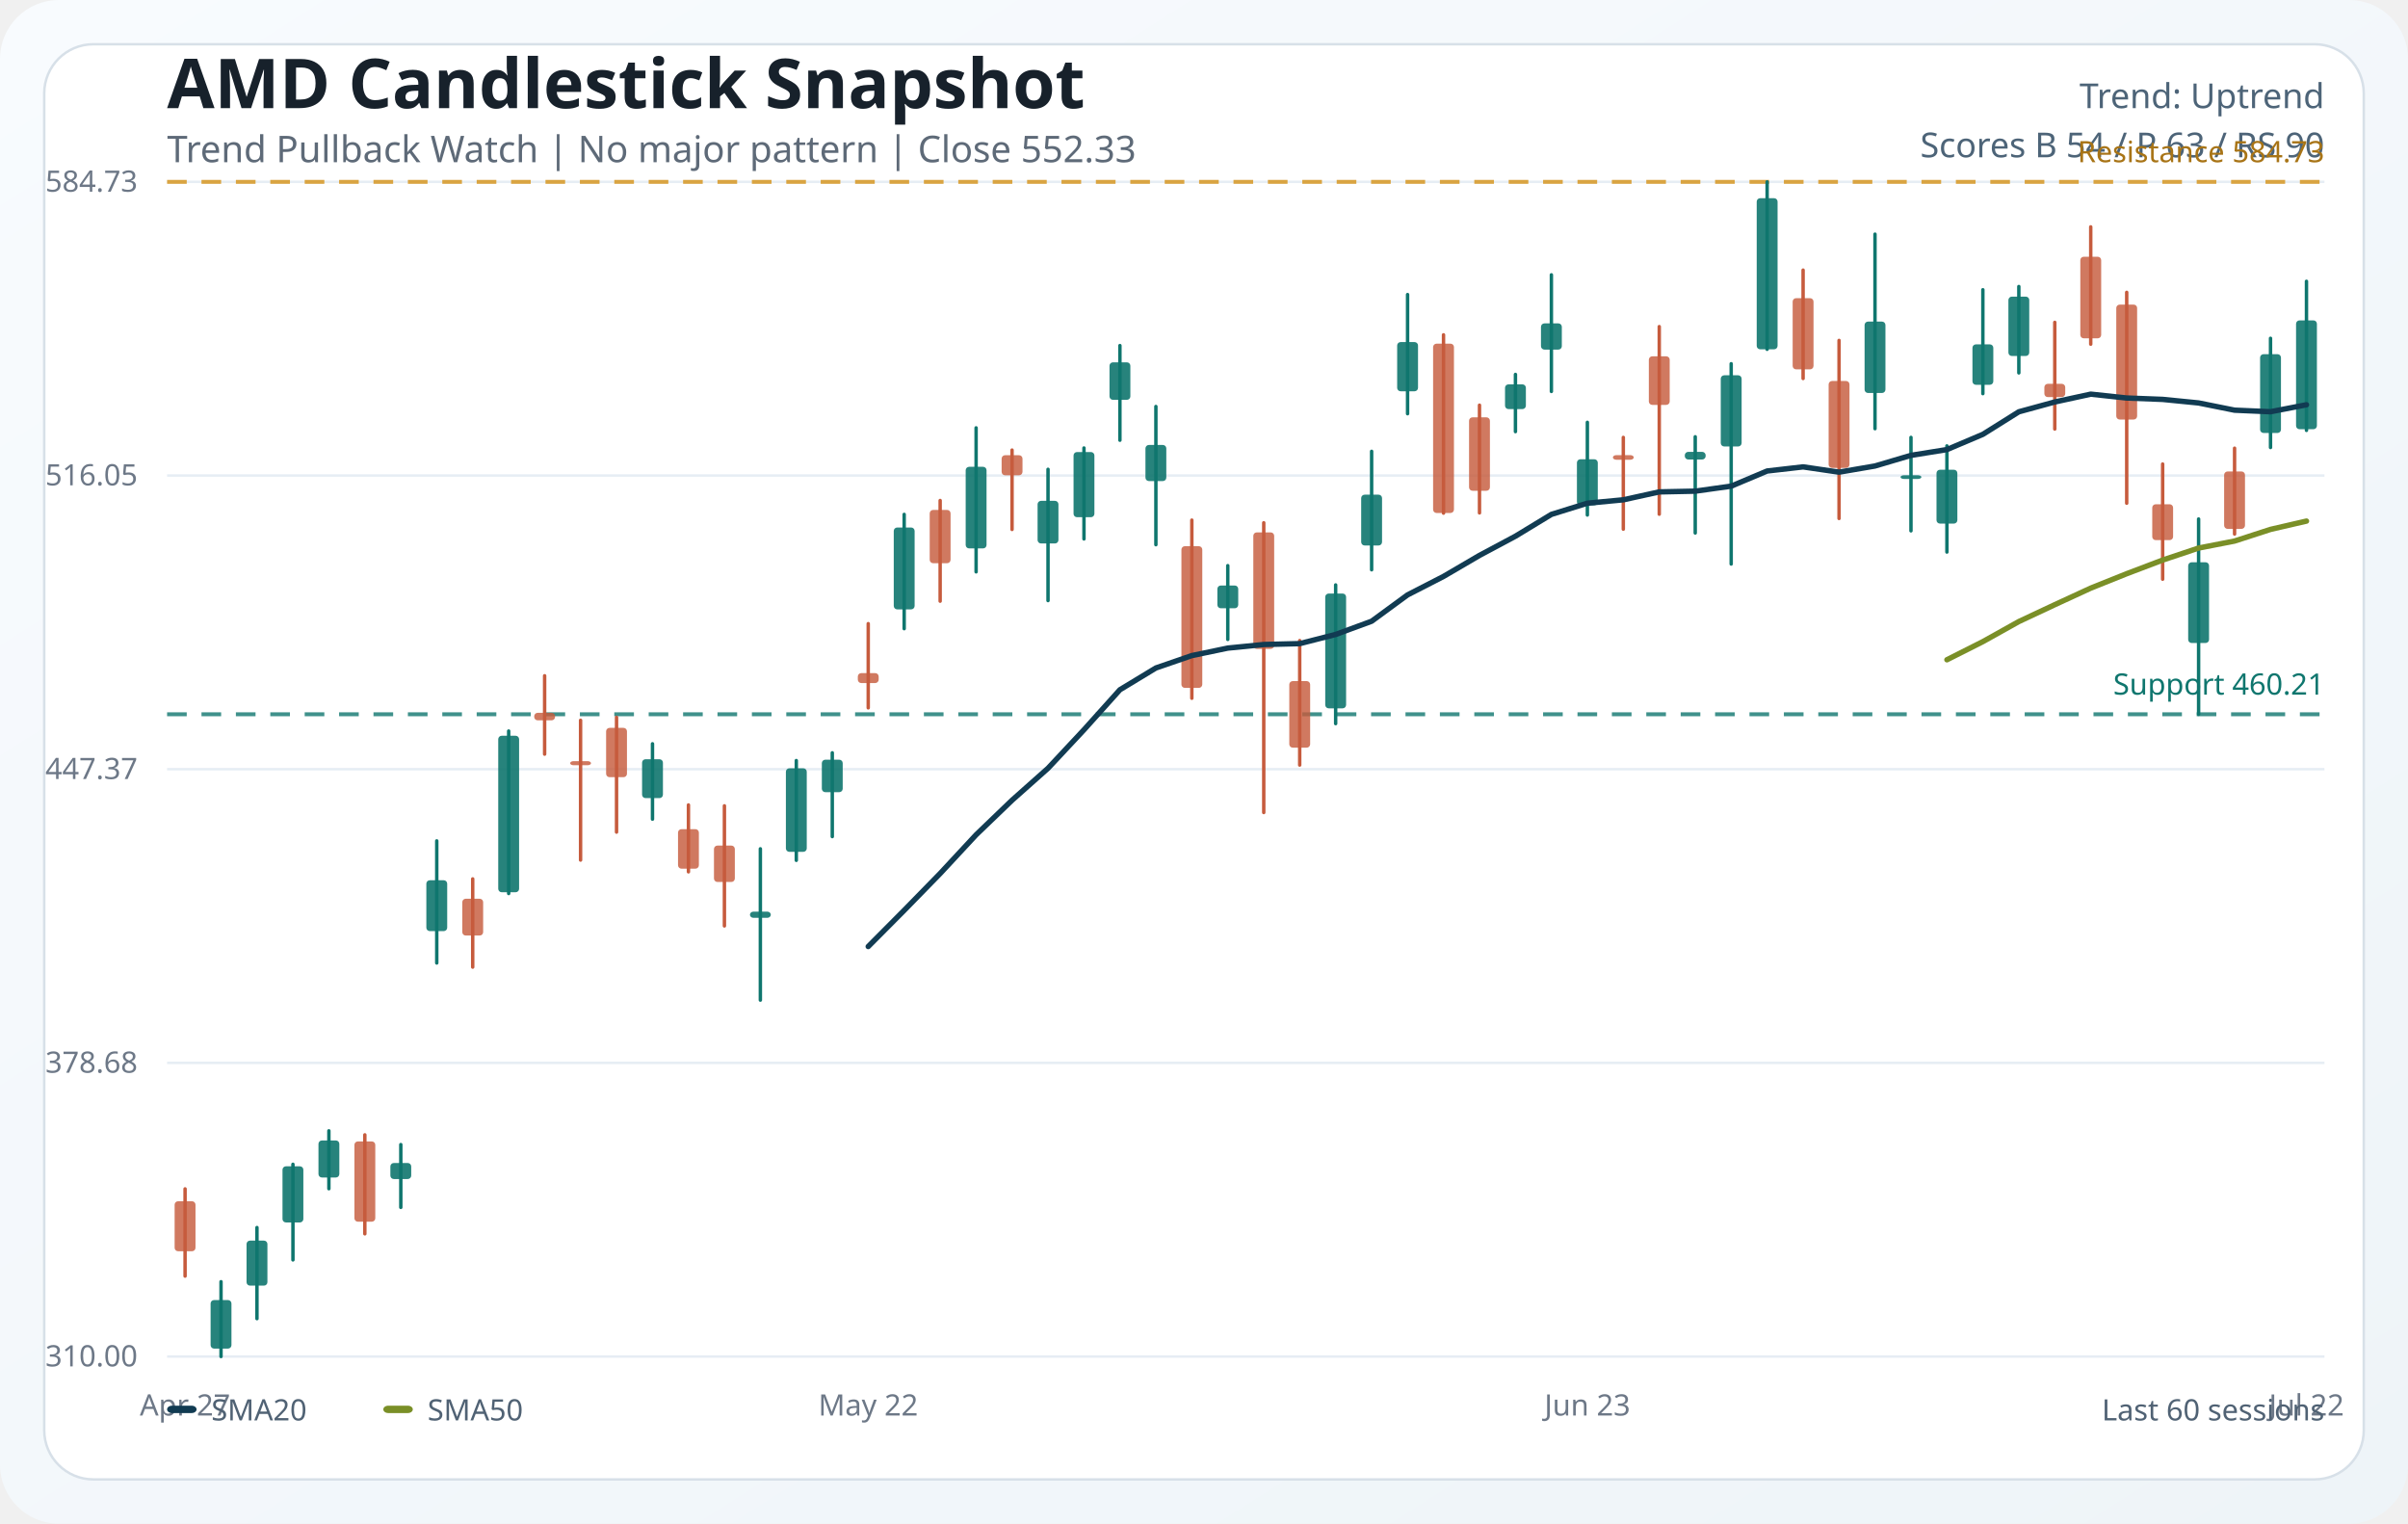
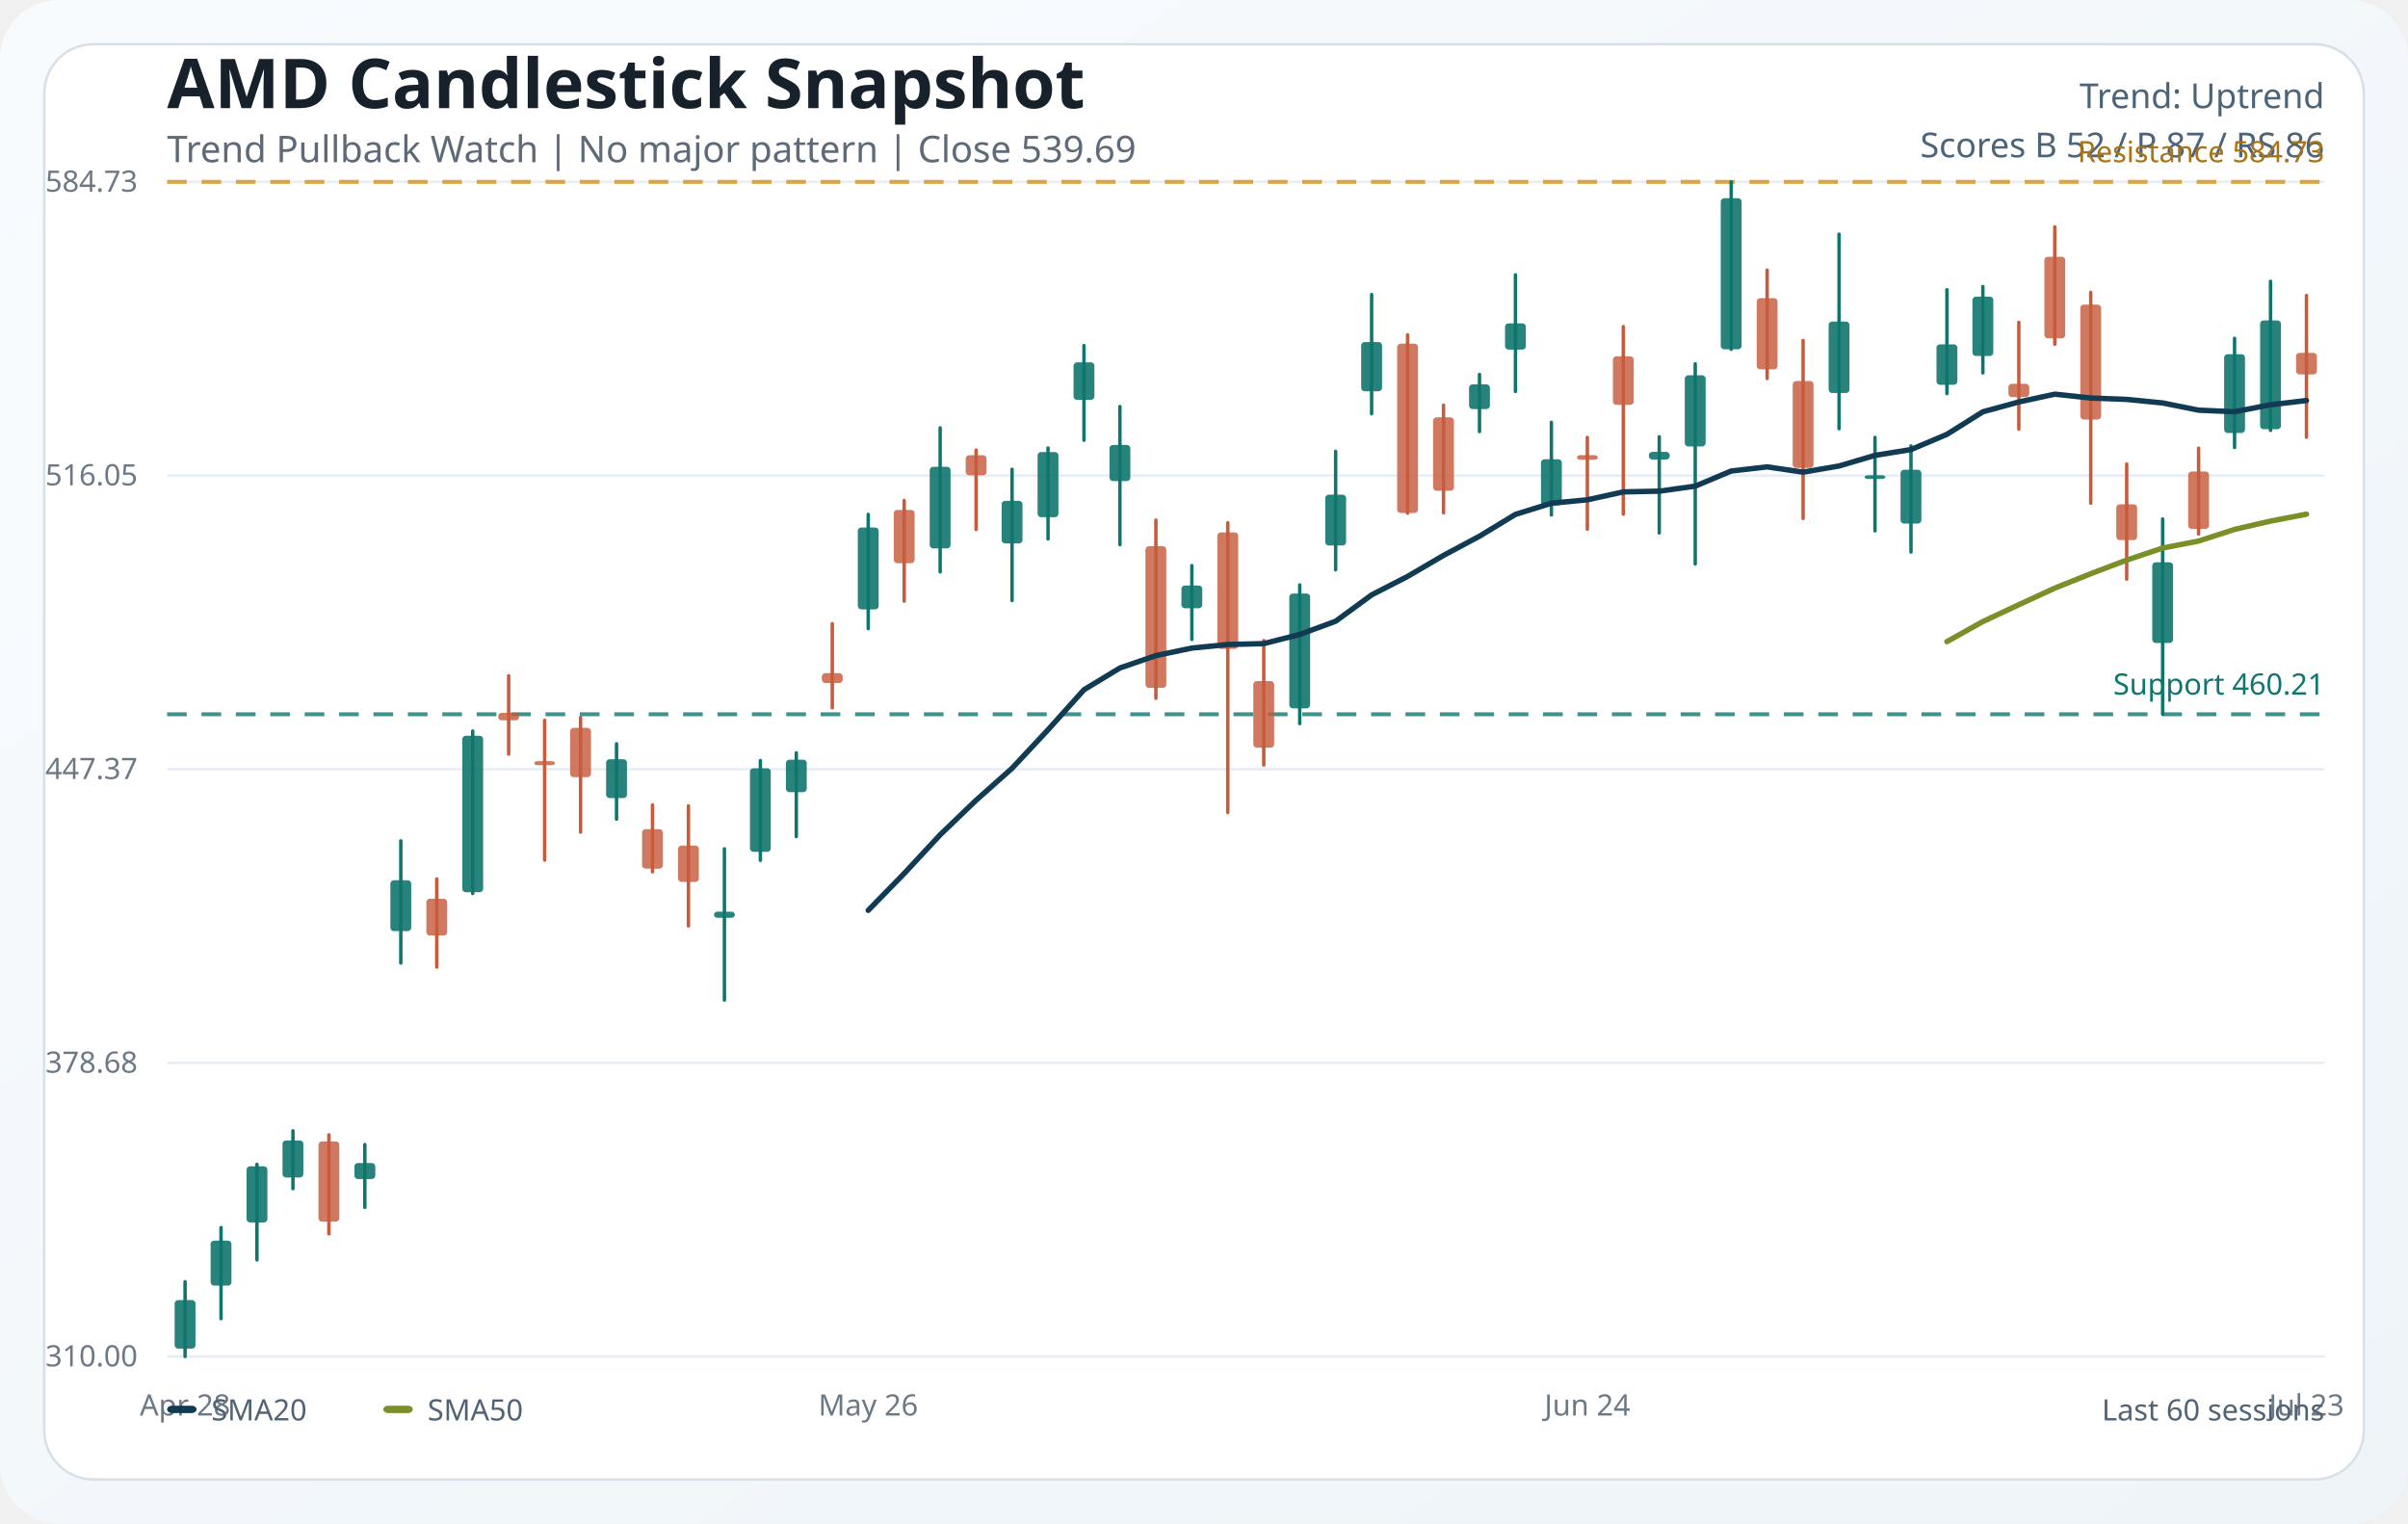
<svg xmlns="http://www.w3.org/2000/svg" width="980" height="620" viewBox="0 0 980 620" role="img" aria-label="AMD chart snapshot">
  <defs>
    <linearGradient id="bg" x1="0%" x2="100%" y1="0%" y2="100%">
      <stop offset="0%" stop-color="#f8fbfe" />
      <stop offset="100%" stop-color="#eef4f8" />
    </linearGradient>
  </defs>
  <rect width="980" height="620" rx="24" fill="url(#bg)" />
  <rect x="18" y="18" width="944" height="584" rx="20" fill="#ffffff" stroke="#d7e0e8" />
  <text x="68" y="44" font-size="28" font-weight="700" font-family="Avenir Next, Segoe UI, sans-serif" fill="#17212b">AMD Candlestick Snapshot</text>
-   <text x="68" y="66" font-size="15" font-family="Avenir Next, Segoe UI, sans-serif" fill="#5e6a78">Trend Pullback Watch | No major pattern | Close 552.33</text>
+   <text x="68" y="66" font-size="15" font-family="Avenir Next, Segoe UI, sans-serif" fill="#5e6a78">Trend Pullback Watch | No major pattern | Close 539.69</text>
  <text x="946" y="44" text-anchor="end" font-size="14" font-family="Avenir Next, Segoe UI, sans-serif" fill="#4d6478">Trend: Uptrend</text>
-   <text x="946" y="64" text-anchor="end" font-size="14" font-family="Avenir Next, Segoe UI, sans-serif" fill="#4d6478">Scores B 54 / P 63 / RS 90</text>
+   <text x="946" y="64" text-anchor="end" font-size="14" font-family="Avenir Next, Segoe UI, sans-serif" fill="#4d6478">Scores B 52 / P 87 / RS 86</text>
  <g>
    <g>
      <line x1="68" y1="74" x2="946" y2="74" stroke="#e6edf4" stroke-width="1" />
      <text x="56" y="78" text-anchor="end" font-size="12" font-family="Avenir Next, Segoe UI, sans-serif" fill="#6d7887">584.73</text>
    </g>
    <g>
      <line x1="68" y1="193.5" x2="946" y2="193.5" stroke="#e6edf4" stroke-width="1" />
      <text x="56" y="197.5" text-anchor="end" font-size="12" font-family="Avenir Next, Segoe UI, sans-serif" fill="#6d7887">516.05</text>
    </g>
    <g>
      <line x1="68" y1="313" x2="946" y2="313" stroke="#e6edf4" stroke-width="1" />
      <text x="56" y="317" text-anchor="end" font-size="12" font-family="Avenir Next, Segoe UI, sans-serif" fill="#6d7887">447.37</text>
    </g>
    <g>
      <line x1="68" y1="432.5" x2="946" y2="432.5" stroke="#e6edf4" stroke-width="1" />
      <text x="56" y="436.5" text-anchor="end" font-size="12" font-family="Avenir Next, Segoe UI, sans-serif" fill="#6d7887">378.68</text>
    </g>
    <g>
      <line x1="68" y1="552" x2="946" y2="552" stroke="#e6edf4" stroke-width="1" />
      <text x="56" y="556" text-anchor="end" font-size="12" font-family="Avenir Next, Segoe UI, sans-serif" fill="#6d7887">310.00</text>
    </g>
  </g>
  <line x1="68" y1="74" x2="946" y2="74" stroke="#d9a441" stroke-width="1.6" stroke-dasharray="8 6" />
  <text x="946" y="66" text-anchor="end" font-size="12" font-family="Avenir Next, Segoe UI, sans-serif" fill="#a87416">Resistance 584.73</text>
  <line x1="68" y1="290.65" x2="946" y2="290.65" stroke="#0f766e" stroke-width="1.6" stroke-dasharray="8 6" opacity="0.8" />
  <text x="946" y="282.65" text-anchor="end" font-size="12" font-family="Avenir Next, Segoe UI, sans-serif" fill="#0f766e">Support 460.21</text>
  <g>
-     <line x1="75.32" y1="483.78" x2="75.32" y2="519.27" stroke="#c65b3d" stroke-width="1.4" stroke-linecap="round" />
-     <rect x="71.07" y="488.81" width="8.49" height="20.34" rx="1.4" fill="#c65b3d" opacity="0.82" />
-   </g>
-   <g>
-     <line x1="89.95" y1="521.55" x2="89.95" y2="552" stroke="#0f766e" stroke-width="1.4" stroke-linecap="round" />
-     <rect x="85.71" y="529.02" width="8.49" height="19.75" rx="1.4" fill="#0f766e" opacity="0.9" />
-   </g>
-   <g>
-     <line x1="104.58" y1="499.51" x2="104.58" y2="536.58" stroke="#0f766e" stroke-width="1.4" stroke-linecap="round" />
-     <rect x="100.34" y="504.83" width="8.49" height="18.32" rx="1.4" fill="#0f766e" opacity="0.9" />
-   </g>
-   <g>
-     <line x1="119.22" y1="473.77" x2="119.22" y2="512.68" stroke="#0f766e" stroke-width="1.4" stroke-linecap="round" />
-     <rect x="114.97" y="474.59" width="8.49" height="22.85" rx="1.4" fill="#0f766e" opacity="0.9" />
-   </g>
-   <g>
-     <line x1="133.85" y1="460.15" x2="133.85" y2="483.71" stroke="#0f766e" stroke-width="1.4" stroke-linecap="round" />
-     <rect x="129.61" y="464.07" width="8.49" height="15.08" rx="1.4" fill="#0f766e" opacity="0.9" />
-   </g>
-   <g>
-     <line x1="148.48" y1="461.79" x2="148.48" y2="502.07" stroke="#c65b3d" stroke-width="1.4" stroke-linecap="round" />
-     <rect x="144.24" y="464.47" width="8.49" height="32.66" rx="1.4" fill="#c65b3d" opacity="0.82" />
-   </g>
-   <g>
-     <line x1="163.12" y1="465.75" x2="163.12" y2="491.31" stroke="#0f766e" stroke-width="1.4" stroke-linecap="round" />
-     <rect x="158.87" y="473.25" width="8.49" height="6.52" rx="1.4" fill="#0f766e" opacity="0.9" />
-   </g>
-   <g>
-     <line x1="177.75" y1="342.17" x2="177.75" y2="391.86" stroke="#0f766e" stroke-width="1.4" stroke-linecap="round" />
-     <rect x="173.51" y="358.19" width="8.49" height="20.7" rx="1.4" fill="#0f766e" opacity="0.9" />
-   </g>
-   <g>
-     <line x1="192.38" y1="357.64" x2="192.38" y2="393.53" stroke="#c65b3d" stroke-width="1.4" stroke-linecap="round" />
-     <rect x="188.14" y="365.71" width="8.49" height="14.98" rx="1.4" fill="#c65b3d" opacity="0.82" />
-   </g>
-   <g>
-     <line x1="207.02" y1="297.47" x2="207.02" y2="363.59" stroke="#0f766e" stroke-width="1.4" stroke-linecap="round" />
-     <rect x="202.77" y="299.39" width="8.49" height="63.68" rx="1.4" fill="#0f766e" opacity="0.9" />
-   </g>
-   <g>
-     <line x1="221.65" y1="274.98" x2="221.65" y2="306.88" stroke="#c65b3d" stroke-width="1.4" stroke-linecap="round" />
-     <rect x="217.41" y="290.06" width="8.49" height="3.06" rx="1.4" fill="#c65b3d" opacity="0.82" />
-   </g>
-   <g>
-     <line x1="236.28" y1="293.1" x2="236.28" y2="349.98" stroke="#c65b3d" stroke-width="1.4" stroke-linecap="round" />
-     <rect x="232.04" y="309.72" width="8.49" height="1.67" rx="1.4" fill="#c65b3d" opacity="0.82" />
-   </g>
-   <g>
-     <line x1="250.92" y1="291.89" x2="250.92" y2="338.6" stroke="#c65b3d" stroke-width="1.4" stroke-linecap="round" />
-     <rect x="246.67" y="296.18" width="8.49" height="20.07" rx="1.4" fill="#c65b3d" opacity="0.82" />
-   </g>
-   <g>
-     <line x1="265.55" y1="302.66" x2="265.55" y2="333.33" stroke="#0f766e" stroke-width="1.4" stroke-linecap="round" />
-     <rect x="261.31" y="308.94" width="8.49" height="15.83" rx="1.4" fill="#0f766e" opacity="0.9" />
-   </g>
-   <g>
-     <line x1="280.18" y1="327.55" x2="280.18" y2="354.76" stroke="#c65b3d" stroke-width="1.4" stroke-linecap="round" />
-     <rect x="275.94" y="337.4" width="8.49" height="16.08" rx="1.4" fill="#c65b3d" opacity="0.82" />
-   </g>
-   <g>
-     <line x1="294.82" y1="327.9" x2="294.82" y2="376.78" stroke="#c65b3d" stroke-width="1.4" stroke-linecap="round" />
-     <rect x="290.57" y="344.08" width="8.49" height="14.81" rx="1.4" fill="#c65b3d" opacity="0.82" />
-   </g>
-   <g>
-     <line x1="309.45" y1="345.39" x2="309.45" y2="406.96" stroke="#0f766e" stroke-width="1.4" stroke-linecap="round" />
-     <rect x="305.21" y="370.96" width="8.49" height="2.52" rx="1.4" fill="#0f766e" opacity="0.9" />
-   </g>
-   <g>
-     <line x1="324.08" y1="309.48" x2="324.08" y2="350.09" stroke="#0f766e" stroke-width="1.4" stroke-linecap="round" />
-     <rect x="319.84" y="312.63" width="8.49" height="34" rx="1.4" fill="#0f766e" opacity="0.9" />
-   </g>
-   <g>
-     <line x1="338.72" y1="306.33" x2="338.72" y2="340.43" stroke="#0f766e" stroke-width="1.4" stroke-linecap="round" />
-     <rect x="334.47" y="309.13" width="8.49" height="13.22" rx="1.4" fill="#0f766e" opacity="0.9" />
-   </g>
-   <g>
-     <line x1="353.35" y1="253.77" x2="353.35" y2="288.04" stroke="#c65b3d" stroke-width="1.4" stroke-linecap="round" />
-     <rect x="349.11" y="273.9" width="8.49" height="4.05" rx="1.4" fill="#c65b3d" opacity="0.82" />
-   </g>
-   <g>
-     <line x1="367.98" y1="209.31" x2="367.98" y2="255.82" stroke="#0f766e" stroke-width="1.4" stroke-linecap="round" />
-     <rect x="363.74" y="214.65" width="8.49" height="33.32" rx="1.4" fill="#0f766e" opacity="0.9" />
-   </g>
-   <g>
-     <line x1="382.62" y1="203.66" x2="382.62" y2="244.63" stroke="#c65b3d" stroke-width="1.4" stroke-linecap="round" />
-     <rect x="378.37" y="207.5" width="8.49" height="21.68" rx="1.4" fill="#c65b3d" opacity="0.82" />
-   </g>
-   <g>
-     <line x1="397.25" y1="174.1" x2="397.25" y2="232.7" stroke="#0f766e" stroke-width="1.4" stroke-linecap="round" />
-     <rect x="393.01" y="189.95" width="8.49" height="33.21" rx="1.4" fill="#0f766e" opacity="0.9" />
-   </g>
-   <g>
-     <line x1="411.88" y1="183.14" x2="411.88" y2="215.45" stroke="#c65b3d" stroke-width="1.4" stroke-linecap="round" />
-     <rect x="407.64" y="185.23" width="8.49" height="8.18" rx="1.4" fill="#c65b3d" opacity="0.82" />
-   </g>
-   <g>
-     <line x1="426.52" y1="190.97" x2="426.52" y2="244.39" stroke="#0f766e" stroke-width="1.4" stroke-linecap="round" />
-     <rect x="422.27" y="203.8" width="8.49" height="17.35" rx="1.4" fill="#0f766e" opacity="0.9" />
-   </g>
-   <g>
-     <line x1="441.15" y1="182.29" x2="441.15" y2="219.3" stroke="#0f766e" stroke-width="1.4" stroke-linecap="round" />
-     <rect x="436.91" y="183.94" width="8.49" height="26.52" rx="1.4" fill="#0f766e" opacity="0.9" />
-   </g>
-   <g>
-     <line x1="455.78" y1="140.62" x2="455.78" y2="179.14" stroke="#0f766e" stroke-width="1.4" stroke-linecap="round" />
-     <rect x="451.54" y="147.44" width="8.49" height="15.26" rx="1.4" fill="#0f766e" opacity="0.9" />
-   </g>
-   <g>
-     <line x1="470.42" y1="165.41" x2="470.42" y2="221.65" stroke="#0f766e" stroke-width="1.4" stroke-linecap="round" />
-     <rect x="466.17" y="181.06" width="8.49" height="14.7" rx="1.4" fill="#0f766e" opacity="0.9" />
-   </g>
-   <g>
-     <line x1="485.05" y1="211.64" x2="485.05" y2="284.14" stroke="#c65b3d" stroke-width="1.4" stroke-linecap="round" />
-     <rect x="480.81" y="222.25" width="8.49" height="57.67" rx="1.4" fill="#c65b3d" opacity="0.82" />
-   </g>
-   <g>
-     <line x1="499.68" y1="230.17" x2="499.68" y2="260.2" stroke="#0f766e" stroke-width="1.4" stroke-linecap="round" />
-     <rect x="495.44" y="238.25" width="8.49" height="9.27" rx="1.4" fill="#0f766e" opacity="0.9" />
-   </g>
-   <g>
-     <line x1="514.32" y1="212.72" x2="514.32" y2="330.63" stroke="#c65b3d" stroke-width="1.4" stroke-linecap="round" />
-     <rect x="510.07" y="216.64" width="8.49" height="47.4" rx="1.4" fill="#c65b3d" opacity="0.82" />
-   </g>
-   <g>
-     <line x1="528.95" y1="260.66" x2="528.95" y2="311.32" stroke="#c65b3d" stroke-width="1.4" stroke-linecap="round" />
-     <rect x="524.71" y="277.15" width="8.49" height="27.09" rx="1.4" fill="#c65b3d" opacity="0.82" />
-   </g>
-   <g>
-     <line x1="543.58" y1="238.02" x2="543.58" y2="294.46" stroke="#0f766e" stroke-width="1.4" stroke-linecap="round" />
-     <rect x="539.34" y="241.52" width="8.49" height="46.72" rx="1.4" fill="#0f766e" opacity="0.9" />
-   </g>
-   <g>
-     <line x1="558.22" y1="183.65" x2="558.22" y2="231.86" stroke="#0f766e" stroke-width="1.4" stroke-linecap="round" />
-     <rect x="553.97" y="201.29" width="8.49" height="20.68" rx="1.4" fill="#0f766e" opacity="0.9" />
-   </g>
-   <g>
-     <line x1="572.85" y1="119.86" x2="572.85" y2="168.35" stroke="#0f766e" stroke-width="1.4" stroke-linecap="round" />
-     <rect x="568.61" y="139.19" width="8.49" height="20.03" rx="1.4" fill="#0f766e" opacity="0.9" />
-   </g>
-   <g>
-     <line x1="587.48" y1="136.25" x2="587.48" y2="208.81" stroke="#c65b3d" stroke-width="1.4" stroke-linecap="round" />
-     <rect x="583.24" y="139.84" width="8.49" height="68.9" rx="1.4" fill="#c65b3d" opacity="0.82" />
-   </g>
-   <g>
-     <line x1="602.12" y1="164.87" x2="602.12" y2="208.72" stroke="#c65b3d" stroke-width="1.4" stroke-linecap="round" />
-     <rect x="597.87" y="169.82" width="8.49" height="29.88" rx="1.4" fill="#c65b3d" opacity="0.82" />
-   </g>
-   <g>
-     <line x1="616.75" y1="152.36" x2="616.75" y2="175.64" stroke="#0f766e" stroke-width="1.4" stroke-linecap="round" />
-     <rect x="612.51" y="156.4" width="8.49" height="10.07" rx="1.4" fill="#0f766e" opacity="0.9" />
-   </g>
-   <g>
-     <line x1="631.38" y1="111.83" x2="631.38" y2="159.29" stroke="#0f766e" stroke-width="1.4" stroke-linecap="round" />
-     <rect x="627.14" y="131.59" width="8.49" height="10.67" rx="1.4" fill="#0f766e" opacity="0.9" />
-   </g>
-   <g>
-     <line x1="646.02" y1="171.85" x2="646.02" y2="209.57" stroke="#0f766e" stroke-width="1.4" stroke-linecap="round" />
-     <rect x="641.77" y="186.88" width="8.49" height="18.74" rx="1.4" fill="#0f766e" opacity="0.9" />
-   </g>
-   <g>
-     <line x1="660.65" y1="177.99" x2="660.65" y2="215.33" stroke="#c65b3d" stroke-width="1.4" stroke-linecap="round" />
-     <rect x="656.41" y="185.2" width="8.49" height="1.88" rx="1.4" fill="#c65b3d" opacity="0.82" />
-   </g>
-   <g>
-     <line x1="675.28" y1="132.9" x2="675.28" y2="209.24" stroke="#c65b3d" stroke-width="1.4" stroke-linecap="round" />
-     <rect x="671.04" y="144.99" width="8.49" height="19.77" rx="1.4" fill="#c65b3d" opacity="0.82" />
-   </g>
-   <g>
-     <line x1="689.92" y1="177.73" x2="689.92" y2="216.88" stroke="#0f766e" stroke-width="1.4" stroke-linecap="round" />
-     <rect x="685.67" y="183.87" width="8.49" height="3.11" rx="1.4" fill="#0f766e" opacity="0.9" />
-   </g>
-   <g>
-     <line x1="704.55" y1="148.01" x2="704.55" y2="229.51" stroke="#0f766e" stroke-width="1.4" stroke-linecap="round" />
-     <rect x="700.31" y="152.71" width="8.49" height="28.97" rx="1.4" fill="#0f766e" opacity="0.9" />
-   </g>
-   <g>
-     <line x1="719.18" y1="74" x2="719.18" y2="142.14" stroke="#0f766e" stroke-width="1.4" stroke-linecap="round" />
-     <rect x="714.94" y="80.65" width="8.49" height="61.49" rx="1.4" fill="#0f766e" opacity="0.9" />
-   </g>
-   <g>
-     <line x1="733.82" y1="109.91" x2="733.82" y2="154.02" stroke="#c65b3d" stroke-width="1.4" stroke-linecap="round" />
-     <rect x="729.57" y="121.33" width="8.49" height="28.97" rx="1.4" fill="#c65b3d" opacity="0.82" />
-   </g>
-   <g>
-     <line x1="748.45" y1="138.52" x2="748.45" y2="210.98" stroke="#c65b3d" stroke-width="1.4" stroke-linecap="round" />
-     <rect x="744.21" y="155.03" width="8.49" height="35.39" rx="1.4" fill="#c65b3d" opacity="0.82" />
-   </g>
-   <g>
-     <line x1="763.08" y1="95.28" x2="763.08" y2="174.44" stroke="#0f766e" stroke-width="1.4" stroke-linecap="round" />
-     <rect x="758.84" y="130.86" width="8.49" height="29.06" rx="1.4" fill="#0f766e" opacity="0.9" />
-   </g>
-   <g>
-     <line x1="777.72" y1="177.98" x2="777.72" y2="216.01" stroke="#0f766e" stroke-width="1.4" stroke-linecap="round" />
-     <rect x="773.47" y="193.39" width="8.49" height="1.5" rx="1.4" fill="#0f766e" opacity="0.9" />
-   </g>
-   <g>
-     <line x1="792.35" y1="181.44" x2="792.35" y2="224.64" stroke="#0f766e" stroke-width="1.4" stroke-linecap="round" />
-     <rect x="788.11" y="191.14" width="8.49" height="21.92" rx="1.4" fill="#0f766e" opacity="0.9" />
-   </g>
-   <g>
-     <line x1="806.98" y1="117.9" x2="806.98" y2="160.18" stroke="#0f766e" stroke-width="1.4" stroke-linecap="round" />
-     <rect x="802.74" y="140.13" width="8.49" height="16.45" rx="1.4" fill="#0f766e" opacity="0.9" />
-   </g>
-   <g>
-     <line x1="821.62" y1="116.59" x2="821.62" y2="151.74" stroke="#0f766e" stroke-width="1.4" stroke-linecap="round" />
-     <rect x="817.37" y="120.7" width="8.49" height="24.16" rx="1.4" fill="#0f766e" opacity="0.9" />
-   </g>
-   <g>
-     <line x1="836.25" y1="131.17" x2="836.25" y2="174.58" stroke="#c65b3d" stroke-width="1.4" stroke-linecap="round" />
-     <rect x="832.01" y="156.18" width="8.49" height="5.41" rx="1.4" fill="#c65b3d" opacity="0.82" />
-   </g>
-   <g>
-     <line x1="850.88" y1="92.32" x2="850.88" y2="140.05" stroke="#c65b3d" stroke-width="1.4" stroke-linecap="round" />
-     <rect x="846.64" y="104.47" width="8.49" height="33.21" rx="1.4" fill="#c65b3d" opacity="0.82" />
-   </g>
-   <g>
-     <line x1="865.52" y1="118.96" x2="865.52" y2="204.77" stroke="#c65b3d" stroke-width="1.4" stroke-linecap="round" />
-     <rect x="861.27" y="123.95" width="8.49" height="46.77" rx="1.4" fill="#c65b3d" opacity="0.82" />
-   </g>
-   <g>
-     <line x1="880.15" y1="188.82" x2="880.15" y2="235.69" stroke="#c65b3d" stroke-width="1.4" stroke-linecap="round" />
-     <rect x="875.91" y="205.19" width="8.49" height="14.6" rx="1.4" fill="#c65b3d" opacity="0.82" />
-   </g>
-   <g>
-     <line x1="894.78" y1="211.19" x2="894.78" y2="290.65" stroke="#0f766e" stroke-width="1.4" stroke-linecap="round" />
-     <rect x="890.54" y="228.8" width="8.49" height="32.85" rx="1.4" fill="#0f766e" opacity="0.9" />
-   </g>
-   <g>
-     <line x1="909.42" y1="182.38" x2="909.42" y2="217.31" stroke="#c65b3d" stroke-width="1.4" stroke-linecap="round" />
-     <rect x="905.17" y="191.85" width="8.49" height="23.36" rx="1.4" fill="#c65b3d" opacity="0.82" />
-   </g>
-   <g>
-     <line x1="924.05" y1="137.66" x2="924.05" y2="182.1" stroke="#0f766e" stroke-width="1.4" stroke-linecap="round" />
-     <rect x="919.81" y="144.12" width="8.49" height="32.07" rx="1.4" fill="#0f766e" opacity="0.9" />
-   </g>
-   <g>
-     <line x1="938.68" y1="114.47" x2="938.68" y2="175.14" stroke="#0f766e" stroke-width="1.4" stroke-linecap="round" />
-     <rect x="934.44" y="130.37" width="8.49" height="44.29" rx="1.4" fill="#0f766e" opacity="0.9" />
-   </g>
-   <polyline fill="none" stroke="#113b52" stroke-width="2.2" stroke-linejoin="round" stroke-linecap="round" points="353.35,385.15 367.98,370.43 382.62,355.44 397.25,339.69 411.88,325.63 426.52,312.62 441.15,296.96 455.78,280.67 470.42,271.81 485.05,266.77 499.68,263.72 514.32,262.26 528.95,261.9 543.58,258.17 558.22,252.79 572.85,242.07 587.48,234.56 602.12,226 616.75,218.19 631.38,209.31 646.02,204.76 660.65,203.38 675.28,200.16 689.92,199.86 704.55,197.82 719.18,191.66 733.82,189.98 748.45,192.13 763.08,189.62 777.72,185.29 792.35,182.94 806.98,176.74 821.62,167.57 836.25,163.57 850.88,160.39 865.52,161.96 880.15,162.52 894.78,163.97 909.42,166.91 924.05,167.54 938.68,164.71" />
-   <polyline fill="none" stroke="#7a8f27" stroke-width="2.2" stroke-linejoin="round" stroke-linecap="round" points="792.35,268.47 806.98,261.09 821.62,252.92 836.25,246.06 850.88,239.32 865.52,233.45 880.15,227.9 894.78,223.01 909.42,220.16 924.05,215.42 938.68,212.04" />
-   <g>
-     <text x="75.32" y="576" text-anchor="middle" font-size="12" font-family="Avenir Next, Segoe UI, sans-serif" fill="#6d7887">Apr 27</text>
-     <text x="353.35" y="576" text-anchor="middle" font-size="12" font-family="Avenir Next, Segoe UI, sans-serif" fill="#6d7887">May 22</text>
-     <text x="646.02" y="576" text-anchor="middle" font-size="12" font-family="Avenir Next, Segoe UI, sans-serif" fill="#6d7887">Jun 23</text>
-     <text x="938.68" y="576" text-anchor="middle" font-size="12" font-family="Avenir Next, Segoe UI, sans-serif" fill="#6d7887">Jul 22</text>
+     <line x1="75.32" y1="521.55" x2="75.32" y2="552" stroke="#0f766e" stroke-width="1.4" stroke-linecap="round" />
+     <rect x="71.07" y="529.02" width="8.49" height="19.75" rx="1.4" fill="#0f766e" opacity="0.9" />
+   </g>
+   <g>
+     <line x1="89.95" y1="499.51" x2="89.95" y2="536.58" stroke="#0f766e" stroke-width="1.4" stroke-linecap="round" />
+     <rect x="85.71" y="504.83" width="8.49" height="18.32" rx="1.4" fill="#0f766e" opacity="0.9" />
+   </g>
+   <g>
+     <line x1="104.58" y1="473.77" x2="104.58" y2="512.68" stroke="#0f766e" stroke-width="1.4" stroke-linecap="round" />
+     <rect x="100.34" y="474.59" width="8.49" height="22.85" rx="1.4" fill="#0f766e" opacity="0.9" />
+   </g>
+   <g>
+     <line x1="119.22" y1="460.15" x2="119.22" y2="483.71" stroke="#0f766e" stroke-width="1.4" stroke-linecap="round" />
+     <rect x="114.97" y="464.07" width="8.49" height="15.08" rx="1.4" fill="#0f766e" opacity="0.9" />
+   </g>
+   <g>
+     <line x1="133.85" y1="461.79" x2="133.85" y2="502.07" stroke="#c65b3d" stroke-width="1.4" stroke-linecap="round" />
+     <rect x="129.61" y="464.47" width="8.49" height="32.66" rx="1.4" fill="#c65b3d" opacity="0.82" />
+   </g>
+   <g>
+     <line x1="148.48" y1="465.75" x2="148.48" y2="491.31" stroke="#0f766e" stroke-width="1.4" stroke-linecap="round" />
+     <rect x="144.24" y="473.25" width="8.49" height="6.52" rx="1.4" fill="#0f766e" opacity="0.9" />
+   </g>
+   <g>
+     <line x1="163.12" y1="342.17" x2="163.12" y2="391.86" stroke="#0f766e" stroke-width="1.4" stroke-linecap="round" />
+     <rect x="158.87" y="358.19" width="8.49" height="20.7" rx="1.4" fill="#0f766e" opacity="0.9" />
+   </g>
+   <g>
+     <line x1="177.75" y1="357.64" x2="177.75" y2="393.53" stroke="#c65b3d" stroke-width="1.4" stroke-linecap="round" />
+     <rect x="173.51" y="365.71" width="8.49" height="14.98" rx="1.4" fill="#c65b3d" opacity="0.82" />
+   </g>
+   <g>
+     <line x1="192.38" y1="297.47" x2="192.38" y2="363.59" stroke="#0f766e" stroke-width="1.4" stroke-linecap="round" />
+     <rect x="188.14" y="299.39" width="8.49" height="63.68" rx="1.4" fill="#0f766e" opacity="0.9" />
+   </g>
+   <g>
+     <line x1="207.02" y1="274.98" x2="207.02" y2="306.88" stroke="#c65b3d" stroke-width="1.4" stroke-linecap="round" />
+     <rect x="202.77" y="290.06" width="8.49" height="3.06" rx="1.4" fill="#c65b3d" opacity="0.82" />
+   </g>
+   <g>
+     <line x1="221.65" y1="293.1" x2="221.65" y2="349.98" stroke="#c65b3d" stroke-width="1.4" stroke-linecap="round" />
+     <rect x="217.41" y="309.72" width="8.49" height="1.67" rx="1.4" fill="#c65b3d" opacity="0.82" />
+   </g>
+   <g>
+     <line x1="236.28" y1="291.89" x2="236.28" y2="338.6" stroke="#c65b3d" stroke-width="1.4" stroke-linecap="round" />
+     <rect x="232.04" y="296.18" width="8.49" height="20.07" rx="1.4" fill="#c65b3d" opacity="0.82" />
+   </g>
+   <g>
+     <line x1="250.92" y1="302.66" x2="250.92" y2="333.33" stroke="#0f766e" stroke-width="1.4" stroke-linecap="round" />
+     <rect x="246.67" y="308.94" width="8.49" height="15.83" rx="1.4" fill="#0f766e" opacity="0.9" />
+   </g>
+   <g>
+     <line x1="265.55" y1="327.55" x2="265.55" y2="354.76" stroke="#c65b3d" stroke-width="1.4" stroke-linecap="round" />
+     <rect x="261.31" y="337.4" width="8.49" height="16.08" rx="1.4" fill="#c65b3d" opacity="0.82" />
+   </g>
+   <g>
+     <line x1="280.18" y1="327.9" x2="280.18" y2="376.78" stroke="#c65b3d" stroke-width="1.4" stroke-linecap="round" />
+     <rect x="275.94" y="344.08" width="8.49" height="14.81" rx="1.4" fill="#c65b3d" opacity="0.82" />
+   </g>
+   <g>
+     <line x1="294.82" y1="345.39" x2="294.82" y2="406.96" stroke="#0f766e" stroke-width="1.4" stroke-linecap="round" />
+     <rect x="290.57" y="370.96" width="8.49" height="2.52" rx="1.4" fill="#0f766e" opacity="0.9" />
+   </g>
+   <g>
+     <line x1="309.45" y1="309.48" x2="309.45" y2="350.09" stroke="#0f766e" stroke-width="1.4" stroke-linecap="round" />
+     <rect x="305.21" y="312.63" width="8.49" height="34" rx="1.4" fill="#0f766e" opacity="0.9" />
+   </g>
+   <g>
+     <line x1="324.08" y1="306.33" x2="324.08" y2="340.43" stroke="#0f766e" stroke-width="1.4" stroke-linecap="round" />
+     <rect x="319.84" y="309.13" width="8.49" height="13.22" rx="1.4" fill="#0f766e" opacity="0.9" />
+   </g>
+   <g>
+     <line x1="338.72" y1="253.77" x2="338.72" y2="288.04" stroke="#c65b3d" stroke-width="1.4" stroke-linecap="round" />
+     <rect x="334.47" y="273.9" width="8.49" height="4.05" rx="1.4" fill="#c65b3d" opacity="0.82" />
+   </g>
+   <g>
+     <line x1="353.35" y1="209.31" x2="353.35" y2="255.82" stroke="#0f766e" stroke-width="1.4" stroke-linecap="round" />
+     <rect x="349.11" y="214.65" width="8.49" height="33.32" rx="1.4" fill="#0f766e" opacity="0.9" />
+   </g>
+   <g>
+     <line x1="367.98" y1="203.66" x2="367.98" y2="244.63" stroke="#c65b3d" stroke-width="1.4" stroke-linecap="round" />
+     <rect x="363.74" y="207.5" width="8.49" height="21.68" rx="1.4" fill="#c65b3d" opacity="0.82" />
+   </g>
+   <g>
+     <line x1="382.62" y1="174.1" x2="382.62" y2="232.7" stroke="#0f766e" stroke-width="1.4" stroke-linecap="round" />
+     <rect x="378.37" y="189.95" width="8.49" height="33.21" rx="1.4" fill="#0f766e" opacity="0.9" />
+   </g>
+   <g>
+     <line x1="397.25" y1="183.14" x2="397.25" y2="215.45" stroke="#c65b3d" stroke-width="1.4" stroke-linecap="round" />
+     <rect x="393.01" y="185.23" width="8.49" height="8.18" rx="1.4" fill="#c65b3d" opacity="0.82" />
+   </g>
+   <g>
+     <line x1="411.88" y1="190.97" x2="411.88" y2="244.39" stroke="#0f766e" stroke-width="1.4" stroke-linecap="round" />
+     <rect x="407.64" y="203.8" width="8.49" height="17.35" rx="1.4" fill="#0f766e" opacity="0.9" />
+   </g>
+   <g>
+     <line x1="426.52" y1="182.29" x2="426.52" y2="219.3" stroke="#0f766e" stroke-width="1.4" stroke-linecap="round" />
+     <rect x="422.27" y="183.94" width="8.49" height="26.52" rx="1.4" fill="#0f766e" opacity="0.9" />
+   </g>
+   <g>
+     <line x1="441.15" y1="140.62" x2="441.15" y2="179.14" stroke="#0f766e" stroke-width="1.4" stroke-linecap="round" />
+     <rect x="436.91" y="147.44" width="8.49" height="15.26" rx="1.4" fill="#0f766e" opacity="0.9" />
+   </g>
+   <g>
+     <line x1="455.78" y1="165.41" x2="455.78" y2="221.65" stroke="#0f766e" stroke-width="1.4" stroke-linecap="round" />
+     <rect x="451.54" y="181.06" width="8.49" height="14.7" rx="1.4" fill="#0f766e" opacity="0.9" />
+   </g>
+   <g>
+     <line x1="470.42" y1="211.64" x2="470.42" y2="284.14" stroke="#c65b3d" stroke-width="1.4" stroke-linecap="round" />
+     <rect x="466.17" y="222.25" width="8.49" height="57.67" rx="1.4" fill="#c65b3d" opacity="0.82" />
+   </g>
+   <g>
+     <line x1="485.05" y1="230.17" x2="485.05" y2="260.2" stroke="#0f766e" stroke-width="1.4" stroke-linecap="round" />
+     <rect x="480.81" y="238.25" width="8.49" height="9.27" rx="1.4" fill="#0f766e" opacity="0.9" />
+   </g>
+   <g>
+     <line x1="499.68" y1="212.72" x2="499.68" y2="330.63" stroke="#c65b3d" stroke-width="1.4" stroke-linecap="round" />
+     <rect x="495.44" y="216.64" width="8.49" height="47.4" rx="1.4" fill="#c65b3d" opacity="0.82" />
+   </g>
+   <g>
+     <line x1="514.32" y1="260.66" x2="514.32" y2="311.32" stroke="#c65b3d" stroke-width="1.4" stroke-linecap="round" />
+     <rect x="510.07" y="277.15" width="8.49" height="27.09" rx="1.4" fill="#c65b3d" opacity="0.82" />
+   </g>
+   <g>
+     <line x1="528.95" y1="238.02" x2="528.95" y2="294.46" stroke="#0f766e" stroke-width="1.4" stroke-linecap="round" />
+     <rect x="524.71" y="241.52" width="8.49" height="46.72" rx="1.4" fill="#0f766e" opacity="0.9" />
+   </g>
+   <g>
+     <line x1="543.58" y1="183.65" x2="543.58" y2="231.86" stroke="#0f766e" stroke-width="1.4" stroke-linecap="round" />
+     <rect x="539.34" y="201.29" width="8.49" height="20.68" rx="1.4" fill="#0f766e" opacity="0.9" />
+   </g>
+   <g>
+     <line x1="558.22" y1="119.86" x2="558.22" y2="168.35" stroke="#0f766e" stroke-width="1.4" stroke-linecap="round" />
+     <rect x="553.97" y="139.19" width="8.49" height="20.03" rx="1.4" fill="#0f766e" opacity="0.9" />
+   </g>
+   <g>
+     <line x1="572.85" y1="136.25" x2="572.85" y2="208.81" stroke="#c65b3d" stroke-width="1.4" stroke-linecap="round" />
+     <rect x="568.61" y="139.84" width="8.49" height="68.9" rx="1.4" fill="#c65b3d" opacity="0.82" />
+   </g>
+   <g>
+     <line x1="587.48" y1="164.87" x2="587.48" y2="208.72" stroke="#c65b3d" stroke-width="1.4" stroke-linecap="round" />
+     <rect x="583.24" y="169.82" width="8.49" height="29.88" rx="1.4" fill="#c65b3d" opacity="0.82" />
+   </g>
+   <g>
+     <line x1="602.12" y1="152.36" x2="602.12" y2="175.64" stroke="#0f766e" stroke-width="1.4" stroke-linecap="round" />
+     <rect x="597.87" y="156.4" width="8.49" height="10.07" rx="1.4" fill="#0f766e" opacity="0.9" />
+   </g>
+   <g>
+     <line x1="616.75" y1="111.83" x2="616.75" y2="159.29" stroke="#0f766e" stroke-width="1.4" stroke-linecap="round" />
+     <rect x="612.51" y="131.59" width="8.49" height="10.67" rx="1.4" fill="#0f766e" opacity="0.9" />
+   </g>
+   <g>
+     <line x1="631.38" y1="171.85" x2="631.38" y2="209.57" stroke="#0f766e" stroke-width="1.4" stroke-linecap="round" />
+     <rect x="627.14" y="186.88" width="8.49" height="18.74" rx="1.4" fill="#0f766e" opacity="0.9" />
+   </g>
+   <g>
+     <line x1="646.02" y1="177.99" x2="646.02" y2="215.33" stroke="#c65b3d" stroke-width="1.4" stroke-linecap="round" />
+     <rect x="641.77" y="185.2" width="8.49" height="1.88" rx="1.4" fill="#c65b3d" opacity="0.82" />
+   </g>
+   <g>
+     <line x1="660.65" y1="132.9" x2="660.65" y2="209.24" stroke="#c65b3d" stroke-width="1.4" stroke-linecap="round" />
+     <rect x="656.41" y="144.99" width="8.49" height="19.77" rx="1.4" fill="#c65b3d" opacity="0.82" />
+   </g>
+   <g>
+     <line x1="675.28" y1="177.73" x2="675.28" y2="216.88" stroke="#0f766e" stroke-width="1.4" stroke-linecap="round" />
+     <rect x="671.04" y="183.87" width="8.49" height="3.11" rx="1.4" fill="#0f766e" opacity="0.9" />
+   </g>
+   <g>
+     <line x1="689.92" y1="148.01" x2="689.92" y2="229.51" stroke="#0f766e" stroke-width="1.4" stroke-linecap="round" />
+     <rect x="685.67" y="152.71" width="8.49" height="28.97" rx="1.4" fill="#0f766e" opacity="0.9" />
+   </g>
+   <g>
+     <line x1="704.55" y1="74" x2="704.55" y2="142.14" stroke="#0f766e" stroke-width="1.4" stroke-linecap="round" />
+     <rect x="700.31" y="80.65" width="8.49" height="61.49" rx="1.4" fill="#0f766e" opacity="0.9" />
+   </g>
+   <g>
+     <line x1="719.18" y1="109.91" x2="719.18" y2="154.02" stroke="#c65b3d" stroke-width="1.4" stroke-linecap="round" />
+     <rect x="714.94" y="121.33" width="8.49" height="28.97" rx="1.4" fill="#c65b3d" opacity="0.82" />
+   </g>
+   <g>
+     <line x1="733.82" y1="138.52" x2="733.82" y2="210.98" stroke="#c65b3d" stroke-width="1.4" stroke-linecap="round" />
+     <rect x="729.57" y="155.03" width="8.49" height="35.39" rx="1.4" fill="#c65b3d" opacity="0.82" />
+   </g>
+   <g>
+     <line x1="748.45" y1="95.28" x2="748.45" y2="174.44" stroke="#0f766e" stroke-width="1.4" stroke-linecap="round" />
+     <rect x="744.21" y="130.86" width="8.49" height="29.06" rx="1.4" fill="#0f766e" opacity="0.9" />
+   </g>
+   <g>
+     <line x1="763.08" y1="177.98" x2="763.08" y2="216.01" stroke="#0f766e" stroke-width="1.4" stroke-linecap="round" />
+     <rect x="758.84" y="193.39" width="8.49" height="1.5" rx="1.4" fill="#0f766e" opacity="0.9" />
+   </g>
+   <g>
+     <line x1="777.72" y1="181.44" x2="777.72" y2="224.64" stroke="#0f766e" stroke-width="1.4" stroke-linecap="round" />
+     <rect x="773.47" y="191.14" width="8.49" height="21.92" rx="1.4" fill="#0f766e" opacity="0.9" />
+   </g>
+   <g>
+     <line x1="792.35" y1="117.9" x2="792.35" y2="160.18" stroke="#0f766e" stroke-width="1.4" stroke-linecap="round" />
+     <rect x="788.11" y="140.13" width="8.49" height="16.45" rx="1.4" fill="#0f766e" opacity="0.9" />
+   </g>
+   <g>
+     <line x1="806.98" y1="116.59" x2="806.98" y2="151.74" stroke="#0f766e" stroke-width="1.4" stroke-linecap="round" />
+     <rect x="802.74" y="120.7" width="8.49" height="24.16" rx="1.4" fill="#0f766e" opacity="0.9" />
+   </g>
+   <g>
+     <line x1="821.62" y1="131.17" x2="821.62" y2="174.58" stroke="#c65b3d" stroke-width="1.4" stroke-linecap="round" />
+     <rect x="817.37" y="156.18" width="8.49" height="5.41" rx="1.4" fill="#c65b3d" opacity="0.82" />
+   </g>
+   <g>
+     <line x1="836.25" y1="92.32" x2="836.25" y2="140.05" stroke="#c65b3d" stroke-width="1.4" stroke-linecap="round" />
+     <rect x="832.01" y="104.47" width="8.49" height="33.21" rx="1.4" fill="#c65b3d" opacity="0.82" />
+   </g>
+   <g>
+     <line x1="850.88" y1="118.96" x2="850.88" y2="204.77" stroke="#c65b3d" stroke-width="1.4" stroke-linecap="round" />
+     <rect x="846.64" y="123.95" width="8.49" height="46.77" rx="1.4" fill="#c65b3d" opacity="0.82" />
+   </g>
+   <g>
+     <line x1="865.52" y1="188.82" x2="865.52" y2="235.69" stroke="#c65b3d" stroke-width="1.4" stroke-linecap="round" />
+     <rect x="861.27" y="205.19" width="8.49" height="14.6" rx="1.4" fill="#c65b3d" opacity="0.82" />
+   </g>
+   <g>
+     <line x1="880.15" y1="211.19" x2="880.15" y2="290.65" stroke="#0f766e" stroke-width="1.4" stroke-linecap="round" />
+     <rect x="875.91" y="228.8" width="8.49" height="32.85" rx="1.4" fill="#0f766e" opacity="0.9" />
+   </g>
+   <g>
+     <line x1="894.78" y1="182.38" x2="894.78" y2="217.31" stroke="#c65b3d" stroke-width="1.4" stroke-linecap="round" />
+     <rect x="890.54" y="191.85" width="8.49" height="23.36" rx="1.4" fill="#c65b3d" opacity="0.82" />
+   </g>
+   <g>
+     <line x1="909.42" y1="137.66" x2="909.42" y2="182.1" stroke="#0f766e" stroke-width="1.4" stroke-linecap="round" />
+     <rect x="905.17" y="144.12" width="8.49" height="32.07" rx="1.4" fill="#0f766e" opacity="0.9" />
+   </g>
+   <g>
+     <line x1="924.05" y1="114.47" x2="924.05" y2="175.14" stroke="#0f766e" stroke-width="1.4" stroke-linecap="round" />
+     <rect x="919.81" y="130.37" width="8.49" height="44.29" rx="1.4" fill="#0f766e" opacity="0.9" />
+   </g>
+   <g>
+     <line x1="938.68" y1="120.23" x2="938.68" y2="177.92" stroke="#c65b3d" stroke-width="1.4" stroke-linecap="round" />
+     <rect x="934.44" y="143.58" width="8.49" height="8.79" rx="1.4" fill="#c65b3d" opacity="0.82" />
+   </g>
+   <polyline fill="none" stroke="#113b52" stroke-width="2.2" stroke-linejoin="round" stroke-linecap="round" points="353.35,370.43 367.98,355.44 382.62,339.69 397.25,325.63 411.88,312.62 426.52,296.96 441.15,280.67 455.78,271.81 470.42,266.77 485.05,263.72 499.68,262.26 514.32,261.9 528.95,258.17 543.58,252.79 558.22,242.07 572.85,234.56 587.48,226 602.12,218.19 616.75,209.31 631.38,204.76 646.02,203.38 660.65,200.16 675.28,199.86 689.92,197.82 704.55,191.66 719.18,189.98 733.82,192.13 748.45,189.62 763.08,185.29 777.72,182.94 792.35,176.74 806.98,167.57 821.62,163.57 836.25,160.39 850.88,161.96 865.52,162.52 880.15,163.97 894.78,166.91 909.42,167.54 924.05,164.71 938.68,162.98" />
+   <polyline fill="none" stroke="#7a8f27" stroke-width="2.2" stroke-linejoin="round" stroke-linecap="round" points="792.35,261.09 806.98,252.92 821.62,246.06 836.25,239.32 850.88,233.45 865.52,227.9 880.15,223.01 894.78,220.16 909.42,215.42 924.05,212.04 938.68,209.23" />
+   <g>
+     <text x="75.32" y="576" text-anchor="middle" font-size="12" font-family="Avenir Next, Segoe UI, sans-serif" fill="#6d7887">Apr 28</text>
+     <text x="353.35" y="576" text-anchor="middle" font-size="12" font-family="Avenir Next, Segoe UI, sans-serif" fill="#6d7887">May 26</text>
+     <text x="646.02" y="576" text-anchor="middle" font-size="12" font-family="Avenir Next, Segoe UI, sans-serif" fill="#6d7887">Jun 24</text>
+     <text x="938.68" y="576" text-anchor="middle" font-size="12" font-family="Avenir Next, Segoe UI, sans-serif" fill="#6d7887">Jul 23</text>
  </g>
  <g transform="translate(68, 586)">
    <rect x="0" y="-14" width="12" height="3" rx="2" fill="#113b52" />
    <text x="18" y="-8" font-size="12" font-family="Avenir Next, Segoe UI, sans-serif" fill="#506274">SMA20</text>
    <rect x="88" y="-14" width="12" height="3" rx="2" fill="#7a8f27" />
    <text x="106" y="-8" font-size="12" font-family="Avenir Next, Segoe UI, sans-serif" fill="#506274">SMA50</text>
    <text x="878" y="-8" text-anchor="end" font-size="12" font-family="Avenir Next, Segoe UI, sans-serif" fill="#506274">Last 60 sessions</text>
  </g>
</svg>
